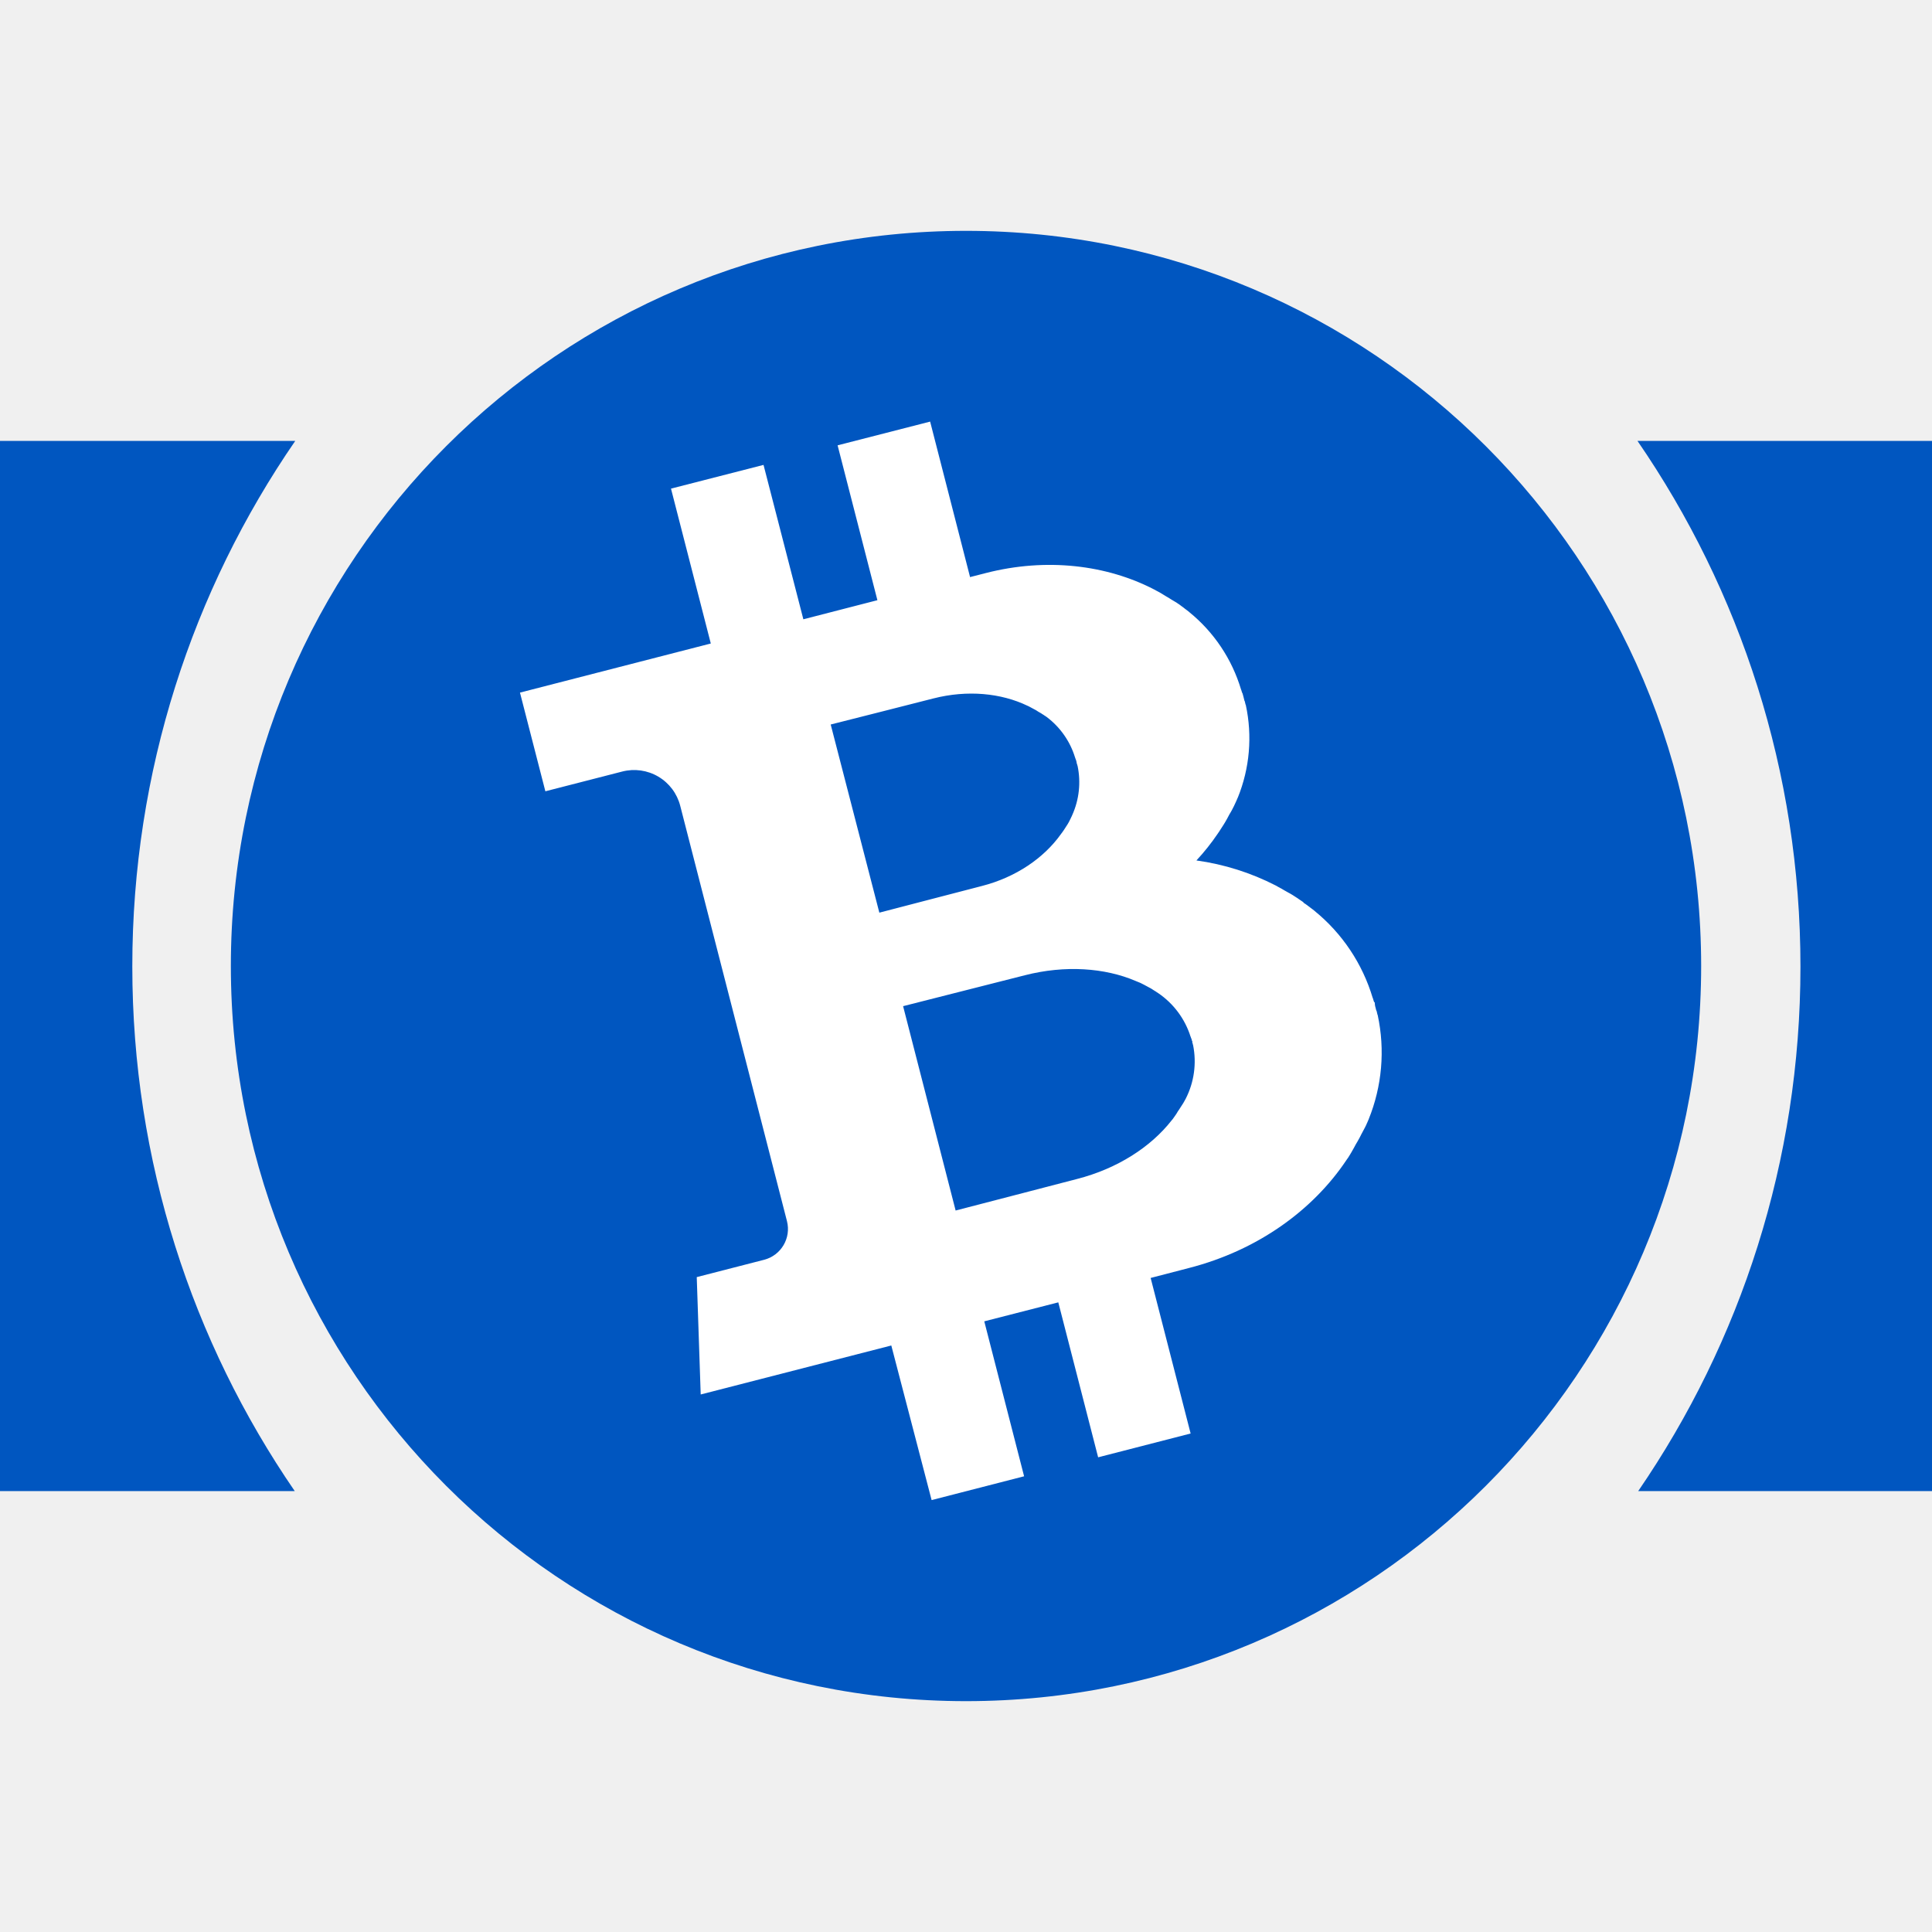
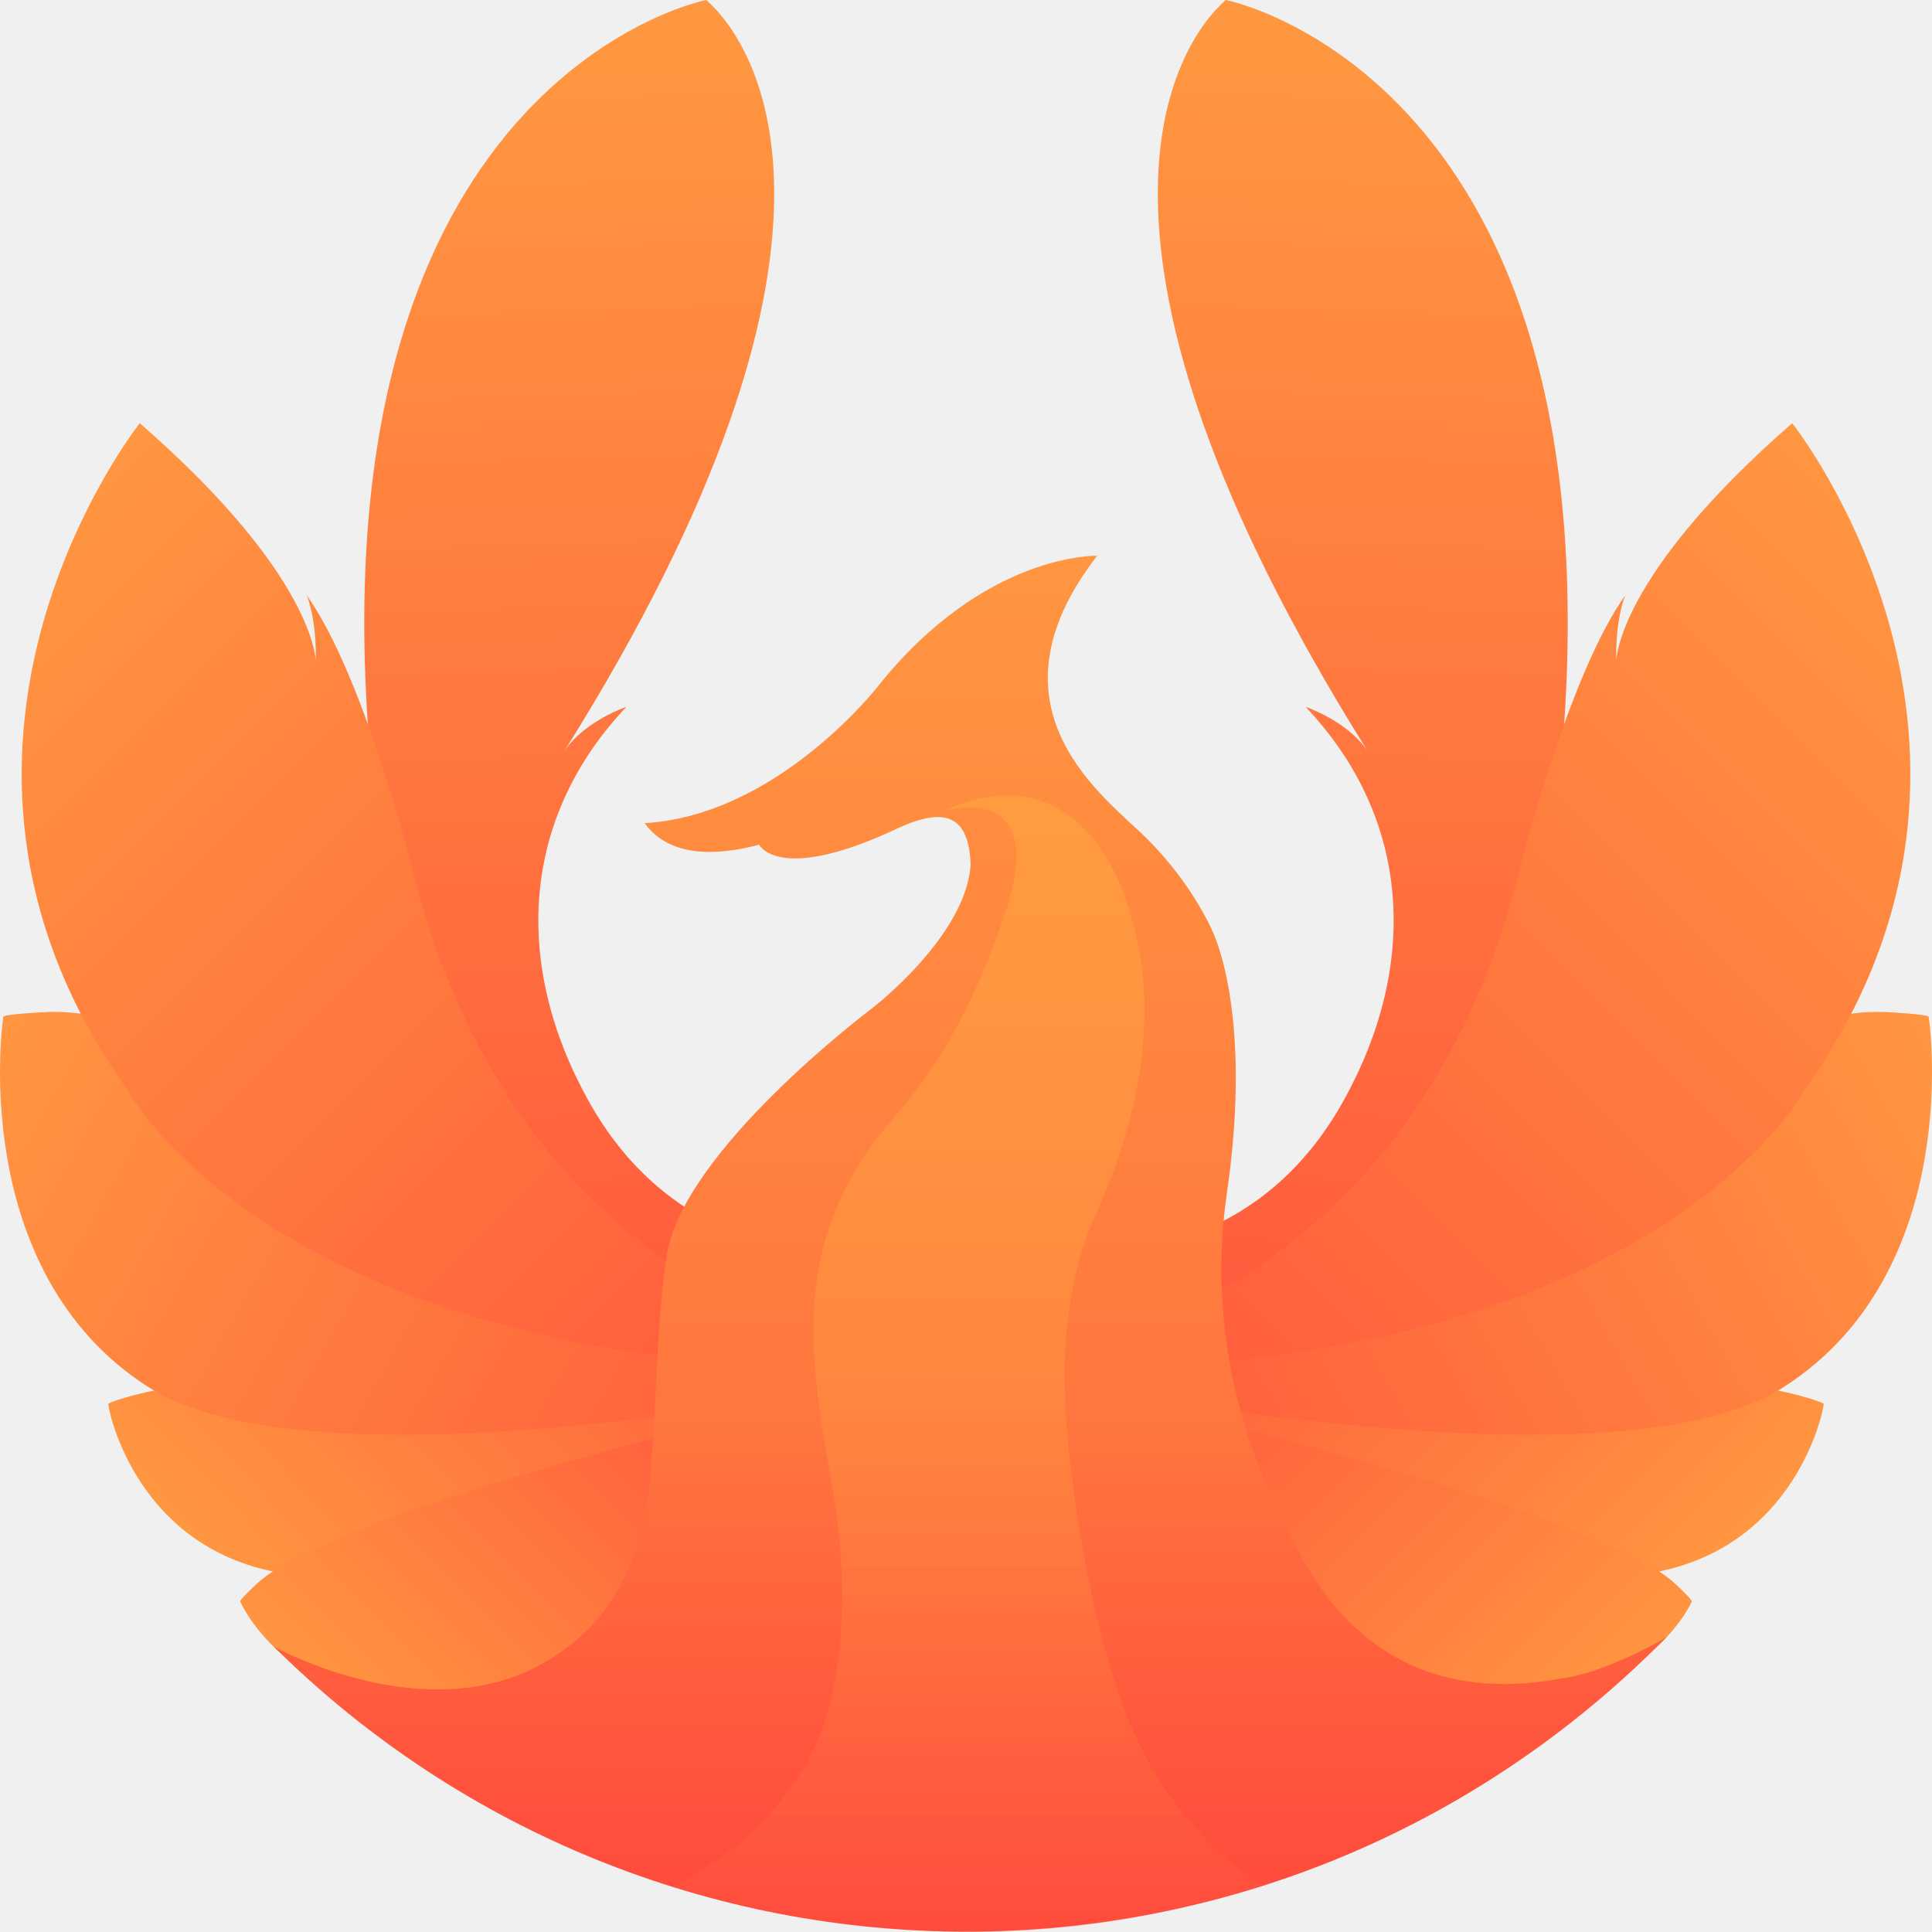
- <svg xmlns="http://www.w3.org/2000/svg" id="Layer_1" data-name="Layer 1" viewBox="0 0 512 512" version="1.1" width="512" height="512">
-   <defs id="defs100">
-     <style id="style98">.cls-1{fill:#0056C0;}.cls-2{fill:#fff;}</style>
+ <svg xmlns="http://www.w3.org/2000/svg" width="1024" height="1024" viewBox="0 0 1024 1024" fill="none">
+   <path d="M966.582 744.079C966.136 743.127 944.724 735.485 909.912 732.224C872.1 728.685 526.989 725.305 520.343 725.246C520.343 725.246 788.442 846.121 871.376 834.304C952.856 822.694 967.039 745.054 966.582 744.079Z" fill="url(#paint0_linear_90_705)" />
+   <path d="M975.45 538.695C970.086 540.791 939.088 562.93 921.04 574.739C887.7 596.556 851.924 614.466 815.429 630.19C672.998 691.57 520.321 724.561 520.321 724.561C520.321 724.561 847.792 797.595 945.282 735.249C1042.06 673.332 1022.45 539.396 1022.23 538.87C1021.68 537.565 1000.64 536.433 998.547 536.372C993.54 536.213 981.168 536.457 975.45 538.695Z" fill="url(#paint1_linear_90_705)" />
+   <path d="M823.997 435.929C872.614 43.203 649.683 0.01 649.673 0C622.573 23.789 555.792 128.236 724.821 397.983C713.835 381.906 691.991 374.646 691.991 374.646C748.32 434.143 752.051 511.913 711.878 583.817C671.706 655.722 599.935 675.976 520.386 659.476L520.362 725.858C808.969 687.966 823.997 435.929 823.997 435.929Z" fill="url(#paint2_linear_90_705)" />
+   <path d="M520.332 724.932C520.332 724.932 744.709 715.145 806.645 456.075C806.645 456.075 831.783 357.044 861.448 315.487C861.448 315.487 856.094 327.73 856.673 350.345C856.673 350.345 856.545 305.656 949.906 224.309C949.906 224.309 1086.12 395.495 956.72 577.311C956.73 577.311 871.976 738.097 520.332 724.932Z" fill="url(#paint3_linear_90_705)" />
+   <path d="M878.82 832.508C869.196 826.258 857.921 821.512 847.923 817.096C835.376 811.544 822.539 806.644 809.62 802.028C778.657 790.96 747.12 781.506 715.476 772.603C683.43 763.59 651.2 755.235 618.874 747.281C594.281 741.231 569.633 735.416 544.928 729.836C536.125 727.848 529.176 727.439 520.352 725.558C520.352 725.558 679.616 873.835 780.144 894.355C867.43 912.173 896.62 849.653 896.678 848.774C896.739 847.9 893.221 844.567 889.333 840.762C886.107 837.674 882.585 834.91 878.82 832.508Z" fill="url(#paint4_linear_90_705)" />
+   <path d="M57.418 744.079C57.864 743.127 79.276 735.485 114.088 732.224C151.9 728.685 497.011 725.305 503.657 725.246C503.657 725.246 235.558 846.121 152.624 834.304C71.144 822.694 56.961 745.054 57.418 744.079Z" fill="url(#paint5_linear_90_705)" />
+   <path d="M48.55 538.695C53.914 540.791 84.911 562.93 102.96 574.739C136.3 596.556 172.076 614.466 208.571 630.19C351.002 691.57 503.679 724.561 503.679 724.561C503.679 724.561 176.208 797.595 78.718 735.249C-18.063 673.332 1.553 539.396 1.774 538.87C2.32 537.565 23.36 536.433 25.453 536.372C30.46 536.213 42.832 536.457 48.55 538.695Z" fill="url(#paint6_linear_90_705)" />
+   <path d="M200.003 435.929C151.386 43.203 374.317 0.01 374.327 0C401.427 23.789 468.208 128.236 299.179 397.983C310.165 381.906 332.009 374.646 332.009 374.646C275.68 434.143 271.949 511.913 312.122 583.817C352.294 655.722 424.065 675.976 503.614 659.476L503.638 725.858C215.031 687.966 200.003 435.929 200.003 435.929Z" fill="url(#paint7_linear_90_705)" />
+   <path d="M503.667 724.932C503.667 724.932 279.291 715.145 217.354 456.075C217.354 456.075 192.217 357.044 162.552 315.487C162.552 315.487 167.906 327.73 167.327 350.345C167.327 350.345 167.455 305.656 74.094 224.309C74.094 224.309 -62.124 395.495 67.28 577.311C67.27 577.311 152.024 738.097 503.667 724.932Z" fill="url(#paint8_linear_90_705)" />
+   <path d="M145.18 832.508C154.803 826.258 166.079 821.512 176.077 817.095C188.624 811.544 201.461 806.644 214.38 802.028C245.343 790.96 276.88 781.506 308.523 772.603C340.57 763.59 372.8 755.235 405.126 747.281C429.719 741.231 454.367 735.416 479.071 729.836C487.874 727.848 494.824 727.439 503.648 725.558C503.648 725.558 345.478 876.764 244.95 897.284C157.666 915.101 127.38 849.653 127.321 848.774C127.26 847.9 130.779 844.567 134.667 840.762C137.893 837.674 141.414 834.91 145.18 832.508Z" fill="url(#paint9_linear_90_705)" />
+   <path d="M402.335 447.696C402.396 447.68 412.402 468.785 475.441 439.211C501.253 427.099 513.484 432.602 514.451 458.086C512.276 496.087 462.177 534.453 462.177 534.453C462.177 534.453 361.074 610.127 353.171 666.46C347.594 706.097 348.024 746.181 344.339 785.951C341.181 819.965 328.424 852.975 299.861 873.691C298.905 874.433 297.925 875.174 296.916 875.862C296.677 876.046 296.438 876.205 296.146 876.394C296.069 876.471 295.979 876.532 295.881 876.577C290.511 880.183 284.86 883.351 278.984 886.051C219.5 912.377 149.996 875.286 145.195 872.825C346.811 1072.6 676.626 1077.45 883.422 867.622C883.422 867.622 862.927 879.933 842.081 886.362C836.988 887.924 831.844 889.141 826.99 889.75L826.83 889.776C779.594 898.296 714.544 892.412 677.572 799.381C677.572 799.381 636.249 728.961 650.305 632.156C664.36 535.352 642.402 493.084 642.402 493.084C642.402 493.084 632.438 469.138 608.108 444.691C586.647 423.126 518.387 376.176 581.529 294.566C581.529 294.566 521.698 292.698 464.952 364.226C464.91 364.136 412.15 432.167 341.68 436.288C349.873 447.608 366.605 457.14 402.335 447.696Z" fill="url(#paint10_linear_90_705)" />
+   <path d="M668.843 999.637C620.579 1014.69 570.74 1023.71 520.19 1023.99C466.222 1024.31 407.877 1015.57 356.899 1000.08C356.899 1000.08 371.669 992.109 385.08 982.009C412.909 961.045 433.814 932.635 441.249 897.507C449.08 860.549 447.227 821.634 440.535 784.652C429.634 724.452 421.46 670.713 456.115 615.703C465.032 601.512 476.405 589.839 486.459 576.656C505.534 551.692 519.502 521.194 530.084 491.782C536.115 474.999 548.389 439.183 524.739 429.784C516.881 426.635 504.474 427.658 496.803 431.346C577.265 392.326 598.838 483.709 598.838 483.709C615.717 536.099 602.991 594.471 580.929 643.313C557.561 695.041 563.124 753.441 571.749 807.976C576.617 838.737 583.309 869.868 593.548 899.333C605.822 936.236 626.325 963.237 646.799 982.484C653.847 989.117 660.951 994.036 668.843 999.637Z" fill="url(#paint11_linear_90_705)" />
+   <defs>
+     <linearGradient id="paint0_linear_90_705" x1="626.121" y1="616.871" x2="878.709" y2="860.73" gradientUnits="userSpaceOnUse">
+       <stop stop-color="#FF553D" />
+       <stop offset="1" stop-color="#FF9640" />
+     </linearGradient>
+     <linearGradient id="paint1_linear_90_705" x1="573.194" y1="823.055" x2="1036.52" y2="563.999" gradientUnits="userSpaceOnUse">
+       <stop stop-color="#FF553D" />
+       <stop offset="1" stop-color="#FF9640" />
+     </linearGradient>
+     <linearGradient id="paint2_linear_90_705" x1="665.122" y1="765.01" x2="688.776" y2="35.556" gradientUnits="userSpaceOnUse">
+       <stop stop-color="#FF553D" />
+       <stop offset="1" stop-color="#FF9640" />
+     </linearGradient>
+     <linearGradient id="paint3_linear_90_705" x1="571.762" y1="783.964" x2="1041.04" y2="315.571" gradientUnits="userSpaceOnUse">
+       <stop stop-color="#FF553D" />
+       <stop offset="1" stop-color="#FF9640" />
+     </linearGradient>
+     <linearGradient id="paint4_linear_90_705" x1="582.005" y1="660.442" x2="838.882" y2="917.484" gradientUnits="userSpaceOnUse">
+       <stop stop-color="#FF553D" />
+       <stop offset="0.4" stop-color="#FF693E" />
+       <stop offset="1" stop-color="#FF9640" />
+     </linearGradient>
+     <linearGradient id="paint5_linear_90_705" x1="397.879" y1="616.871" x2="145.29" y2="860.73" gradientUnits="userSpaceOnUse">
+       <stop stop-color="#FF553D" />
+       <stop offset="1" stop-color="#FF9640" />
+     </linearGradient>
+     <linearGradient id="paint6_linear_90_705" x1="450.806" y1="823.055" x2="-12.524" y2="563.999" gradientUnits="userSpaceOnUse">
+       <stop stop-color="#FF563D" />
+       <stop offset="1" stop-color="#FF9640" />
+     </linearGradient>
+     <linearGradient id="paint7_linear_90_705" x1="358.878" y1="765.01" x2="335.224" y2="35.556" gradientUnits="userSpaceOnUse">
+       <stop stop-color="#FF553D" />
+       <stop offset="1" stop-color="#FF9640" />
+     </linearGradient>
+     <linearGradient id="paint8_linear_90_705" x1="452.238" y1="783.964" x2="-17.039" y2="315.571" gradientUnits="userSpaceOnUse">
+       <stop stop-color="#FF553D" />
+       <stop offset="1" stop-color="#FF9640" />
+     </linearGradient>
+     <linearGradient id="paint9_linear_90_705" x1="441.995" y1="660.442" x2="185.117" y2="917.484" gradientUnits="userSpaceOnUse">
+       <stop stop-color="#FF553D" />
+       <stop offset="0.4" stop-color="#FF643E" />
+       <stop offset="1" stop-color="#FF9640" />
+     </linearGradient>
+     <linearGradient id="paint10_linear_90_705" x1="514.985" y1="1024" x2="514.985" y2="293.046" gradientUnits="userSpaceOnUse">
+       <stop stop-color="#FF483C" />
+       <stop offset="0.13" stop-color="#FF553D" />
+       <stop offset="0.37" stop-color="#FF763E" />
+       <stop offset="1" stop-color="#FF9640" />
+     </linearGradient>
+     <linearGradient id="paint11_linear_90_705" x1="515.864" y1="1024" x2="515.864" y2="421.652" gradientUnits="userSpaceOnUse">
+       <stop stop-color="#FF553D" stop-opacity="0.22" />
+       <stop offset="0.04" stop-color="#FF623E" stop-opacity="0.22" />
+       <stop offset="0.16" stop-color="#FF843F" stop-opacity="0.22" />
+       <stop offset="0.28" stop-color="#FFA041" stop-opacity="0.22" />
+       <stop offset="0.42" stop-color="#FFB542" stop-opacity="0.22" />
+       <stop offset="0.57" stop-color="#FFC442" stop-opacity="0.22" />
+       <stop offset="0.74" stop-color="#FFCD43" stop-opacity="0.22" />
+       <stop offset="1" stop-color="#FFD043" stop-opacity="0.22" />
+     </linearGradient>
  </defs>
-   <g id="g3129">
-     <path style="display:inline;fill:#0056c0;stroke-width:0.678" d="m 433.953,116.852 c 27.24,39.615 43.186,87.61 43.186,139.314 0,51.581 -15.871,99.442 -42.992,138.982 H 512 V 116.852 Z" id="path104" />
-     <path style="display:inline;fill:#0056c0;stroke-width:0.678" d="M 0,116.852 V 395.148 H 78.105 C 50.954,355.595 35.062,307.709 35.062,256.1 c 0,-51.695 15.943,-99.657 43.176,-139.248 z" id="path106" />
-     <circle class="cls-1" cx="256.002" cy="256" r="194.822" id="circle108" style="display:inline;fill:#0056c0;stroke-width:0.656" />
-     <path class="cls-2" d="m 364.222,265.624 -0.128,-0.238 -0.022,-0.039 c -0.078,-0.24 -0.136,-0.49 -0.224,-0.75 l -0.009,-0.02 -0.009,-0.021 -0.009,-0.02 -0.009,-0.021 -0.009,-0.02 -0.009,-0.02 -0.022,-0.04 a 47.066,47.066 0 0 0 -15.388,-23.025 l -0.009,-0.02 c -0.217,-0.165 -0.444,-0.35 -0.661,-0.515 l -0.3,-0.223 -0.216,-0.165 -0.093,-0.078 -0.206,-0.145 -0.093,-0.078 -0.206,-0.145 -0.093,-0.078 -0.216,-0.165 -0.113,-0.068 -0.217,-0.164 -0.113,-0.068 -0.233,-0.155 -0.113,-0.068 -0.137,-0.208 -0.123,-0.087 -0.233,-0.155 -0.123,-0.087 -0.237,-0.155 -0.123,-0.087 -0.233,-0.155 -0.123,-0.087 -0.248,-0.174 -0.123,-0.087 -0.267,-0.164 -0.123,-0.087 -0.267,-0.164 -0.123,-0.087 -0.267,-0.164 -0.123,-0.087 -0.267,-0.164 -0.144,-0.078 -0.267,-0.164 -0.144,-0.077 -0.287,-0.155 -0.144,-0.077 -0.298,-0.172 -0.144,-0.078 -0.298,-0.172 -0.144,-0.077 -0.298,-0.172 -0.155,-0.096 -0.298,-0.172 -0.155,-0.096 -0.317,-0.162 -0.155,-0.096 -0.317,-0.162 -0.215,-0.115 -0.009,-0.021 c -0.155,-0.096 -0.317,-0.162 -0.472,-0.258 a 65.697,65.697 0 0 0 -21.038,-6.647 58.823,58.823 0 0 0 5.636,-7.079 l 0.27,-0.401 0.02,-0.009 0.125,-0.196 0.164,-0.267 0.087,-0.123 0.164,-0.267 0.087,-0.123 0.164,-0.267 0.087,-0.123 0.164,-0.267 0.087,-0.123 0.164,-0.267 0.086,-0.123 0.144,-0.257 0.087,-0.123 0.144,-0.257 0.068,-0.113 0.144,-0.257 0.068,-0.113 0.144,-0.257 0.067,-0.113 0.123,-0.246 0.067,-0.113 0.123,-0.246 0.068,-0.113 0.123,-0.246 0.067,-0.113 0.133,-0.226 0.068,-0.113 0.134,-0.226 0.068,-0.113 0.115,-0.215 0.068,-0.113 0.115,-0.215 0.048,-0.102 0.115,-0.215 0.048,-0.103 0.115,-0.215 0.048,-0.103 0.115,-0.215 0.048,-0.103 0.095,-0.205 0.047,-0.103 0.095,-0.205 0.048,-0.102 0.095,-0.205 0.048,-0.102 0.104,-0.233 0.142,-0.31 c 0.104,-0.233 0.188,-0.459 0.292,-0.695 l 0.02,-0.009 a 41.802,41.802 0 0 0 2.124,-24.543 l -0.009,-0.02 -0.022,-0.04 -0.009,-0.02 -0.009,-0.02 -0.009,-0.02 -0.009,-0.02 -0.009,-0.02 -0.009,-0.021 c -0.048,-0.233 -0.095,-0.461 -0.161,-0.681 v -0.05 l -0.009,-0.02 -0.009,-0.02 -0.009,-0.021 0.009,0.021 -0.096,-0.178 c -0.07,-0.32 -0.14,-0.641 -0.241,-0.971 -0.07,-0.32 -0.171,-0.65 -0.261,-0.961 l -0.117,-0.218 -0.022,-0.039 c -0.068,-0.22 -0.134,-0.44 -0.202,-0.66 l -0.009,-0.02 -0.009,-0.02 -0.009,-0.02 -0.009,-0.02 -0.009,-0.02 -0.009,-0.021 -0.009,-0.02 A 41.812,41.812 0 0 0 315.187,162.231 l -0.009,-0.021 c -0.186,-0.155 -0.393,-0.301 -0.579,-0.456 l -0.258,-0.194 -0.206,-0.145 -0.093,-0.077 -0.175,-0.136 -0.093,-0.078 -0.175,-0.136 -0.093,-0.078 -0.196,-0.125 -0.093,-0.078 -0.206,-0.145 -0.093,-0.078 -0.206,-0.145 -0.093,-0.078 -0.206,-0.145 -0.113,-0.068 -0.206,-0.145 -0.113,-0.068 -0.206,-0.145 -0.113,-0.068 -0.226,-0.134 -0.113,-0.068 -0.226,-0.134 -0.113,-0.068 -0.226,-0.134 -0.113,-0.068 -0.226,-0.134 -0.113,-0.068 -0.237,-0.155 -0.113,-0.068 -0.237,-0.155 -0.113,-0.068 -0.257,-0.144 -0.113,-0.068 -0.256,-0.144 -0.123,-0.087 -0.257,-0.144 -0.123,-0.087 -0.256,-0.144 -0.123,-0.087 -0.267,-0.164 -0.144,-0.077 -0.267,-0.164 -0.144,-0.078 -0.287,-0.155 -0.144,-0.078 -0.287,-0.155 -0.205,-0.095 -0.009,-0.02 -0.431,-0.233 c -12.582,-6.54 -28.568,-8.508 -44.651,-4.382 l -4.184,1.074 -10.582,-41.207 -24.522,6.286 10.547,41.044 -19.623,5.058 -10.554,-40.913 -24.522,6.286 10.547,41.044 -50.571,13.013 6.729,26.152 20.377,-5.234 a 12.61,12.61 0 0 1 15.365,9.088 v 0 l 28.284,110.053 a 8.425,8.425 0 0 1 -6.053,10.248 l -17.855,4.593 1.049,31.103 50.511,-12.981 10.683,40.969 24.51,-6.307 -10.554,-41.064 19.616,-5.029 10.558,41.063 24.51,-6.307 -10.594,-41.224 c 4.153,-1.086 7.726,-2.008 10.198,-2.648 18.125,-4.662 32.782,-15.288 41.651,-28.538 l 0.3,-0.442 0.021,-0.009 0.145,-0.206 0.192,-0.31 0.096,-0.155 0.192,-0.31 0.096,-0.155 0.172,-0.298 0.096,-0.155 0.172,-0.298 0.077,-0.144 0.172,-0.298 0.078,-0.144 0.172,-0.298 0.077,-0.144 0.155,-0.287 0.078,-0.144 0.155,-0.287 0.077,-0.144 0.164,-0.267 0.078,-0.144 0.164,-0.267 0.078,-0.144 0.144,-0.257 0.078,-0.144 0.144,-0.256 0.078,-0.144 0.144,-0.256 0.057,-0.133 0.144,-0.256 0.057,-0.133 0.123,-0.246 0.068,-0.113 0.123,-0.246 0.067,-0.113 0.123,-0.246 0.068,-0.113 0.123,-0.246 0.067,-0.113 0.123,-0.246 0.068,-0.113 0.123,-0.246 0.068,-0.113 0.104,-0.233 0.068,-0.113 0.104,-0.233 0.048,-0.102 0.113,-0.265 0.155,-0.338 c 0.113,-0.265 0.233,-0.511 0.33,-0.767 l 0.008,-0.03 a 47.117,47.117 0 0 0 2.396,-27.606 l -0.009,-0.02 -0.009,-0.02 -0.009,-0.02 -0.009,-0.02 -0.009,-0.02 -0.009,-0.02 -0.009,-0.02 -0.009,-0.02 c -0.058,-0.251 -0.116,-0.501 -0.174,-0.751 v -0.051 l -0.009,-0.021 -0.009,-0.02 -0.009,-0.021 -0.009,-0.02 -0.009,-0.021 -0.009,-0.02 -0.009,-0.02 -0.009,-0.021 -0.009,-0.02 -0.009,-0.021 -0.009,-0.02 -0.009,-0.02 -0.009,-0.02 -0.043,-0.078 c -0.092,-0.36 -0.163,-0.731 -0.275,-1.081 -0.037,-0.209 -0.089,-0.591 -0.112,-1.01 z m -144.077,-73.622 c 4.184,-1.074 21.481,-5.418 27.185,-6.901 9.068,-2.321 18.004,-1.42 24.98,1.94 l 0.233,0.104 v 0 l 0.102,0.048 0.144,0.078 0.071,0.038 0.144,0.077 0.071,0.038 0.144,0.077 0.071,0.038 0.144,0.077 0.071,0.038 0.144,0.078 0.072,0.038 0.144,0.077 0.071,0.038 0.144,0.077 0.071,0.038 0.144,0.077 0.072,0.038 0.144,0.078 0.071,0.038 0.123,0.087 0.071,0.038 0.123,0.087 0.071,0.038 0.123,0.087 0.071,0.038 0.113,0.068 0.071,0.038 0.113,0.068 0.071,0.038 0.113,0.068 0.071,0.038 0.113,0.068 0.071,0.038 0.113,0.068 0.052,0.049 0.113,0.068 0.041,0.029 0.113,0.068 0.041,0.029 0.113,0.067 0.041,0.028 0.113,0.068 0.041,0.029 0.093,0.077 0.041,0.028 0.113,0.067 0.155,0.096 c 0.113,0.068 0.216,0.165 0.33,0.233 v 0 a 21.147,21.147 0 0 1 7.495,10.737 v 0 l 0.032,0.06 c 0.034,0.11 0.078,0.24 0.111,0.35 l 0.009,0.02 0.065,0.119 c 0.046,0.18 0.101,0.33 0.147,0.51 a 3.068,3.068 0 0 1 0.098,0.562 l 0.064,0.119 0.009,0.021 a 1.707,1.707 0 0 0 0.092,0.36 l 0.032,0.06 v 0 a 21.217,21.217 0 0 1 -1.397,13.012 v 0 l -0.161,0.368 -0.085,0.174 -0.067,0.113 -0.019,0.061 -0.047,0.103 -0.019,0.061 -0.068,0.113 -0.019,0.061 -0.068,0.113 -0.019,0.061 -0.068,0.113 -0.018,0.061 -0.068,0.113 -0.019,0.061 -0.067,0.113 -0.018,0.061 -0.068,0.113 -0.038,0.072 -0.068,0.113 -0.038,0.072 -0.068,0.113 -0.038,0.071 -0.068,0.113 -0.038,0.071 -0.087,0.123 -0.038,0.071 -0.087,0.123 -0.038,0.071 -0.087,0.123 -0.038,0.071 -0.087,0.123 -0.038,0.072 -0.087,0.123 -0.038,0.071 -0.087,0.123 -0.038,0.072 -0.087,0.123 -0.038,0.071 -0.087,0.123 -0.038,0.072 -0.107,0.134 -0.038,0.072 -0.107,0.134 -0.038,0.072 -0.107,0.134 -0.038,0.072 -0.107,0.134 -0.077,0.093 v 0 l -0.145,0.206 c -4.509,6.318 -11.9,11.423 -20.967,13.744 -5.715,1.464 -22.97,5.988 -27.15,7.062 z m 95.848,84.372 0.065,0.119 0.009,0.02 c 0.024,0.14 0.058,0.251 0.082,0.388 v 0 l 0.009,0.02 v 0 l 0.009,0.02 0.009,0.02 0.009,0.02 v 0 a 21.796,21.796 0 0 1 -1.972,14.22 v 0 l -0.22,0.4 -0.106,0.185 -0.078,0.144 -0.038,0.072 -0.068,0.113 -0.038,0.071 -0.068,0.113 -0.038,0.072 -0.087,0.123 -0.038,0.071 -0.087,0.123 -0.038,0.071 -0.087,0.123 -0.038,0.071 -0.087,0.123 -0.038,0.071 -0.086,0.123 -0.038,0.071 -0.087,0.123 -0.038,0.071 -0.087,0.123 -0.038,0.072 -0.087,0.123 -0.038,0.071 -0.087,0.123 -0.038,0.072 -0.107,0.134 -0.038,0.071 -0.107,0.134 -0.038,0.071 -0.096,0.155 -0.038,0.071 -0.096,0.155 -0.038,0.072 -0.096,0.155 -0.058,0.082 -0.096,0.155 -0.058,0.082 -0.116,0.165 -0.058,0.082 -0.116,0.165 -0.058,0.082 -0.116,0.165 -0.058,0.082 -0.117,0.165 -0.058,0.082 -0.116,0.164 -0.098,0.104 v 0 l -0.185,0.227 c -5.476,6.994 -14.31,12.746 -25.038,15.5 -6.766,1.747 -27.21,7.094 -32.184,8.363 l -13.92,-54.157 c 4.967,-1.29 25.465,-6.436 32.23,-8.183 10.729,-2.754 21.263,-1.973 29.404,1.504 l 0.265,0.113 v 0 l 0.133,0.057 0.194,0.077 0.092,0.027 0.174,0.085 0.091,0.027 0.174,0.085 0.092,0.027 0.174,0.085 0.071,0.038 0.174,0.085 0.071,0.038 0.174,0.085 0.071,0.038 0.174,0.085 0.071,0.038 0.144,0.078 0.071,0.038 0.144,0.078 0.071,0.038 0.144,0.077 0.071,0.038 0.144,0.078 0.071,0.038 0.144,0.078 0.071,0.038 0.144,0.077 0.071,0.038 0.144,0.078 0.071,0.038 0.144,0.078 0.071,0.038 0.144,0.077 0.071,0.038 0.123,0.087 0.071,0.038 0.123,0.087 0.071,0.038 0.123,0.087 0.071,0.038 0.123,0.087 0.072,0.038 0.123,0.087 0.071,0.038 0.113,0.068 0.071,0.038 0.123,0.087 0.165,0.116 c 0.123,0.087 0.267,0.164 0.388,0.251 v 0 a 21.862,21.862 0 0 1 8.577,11.512 v 0 l 0.043,0.078 c 0.044,0.13 0.078,0.24 0.122,0.369 l 0.009,0.021 0.065,0.119 c 0.046,0.18 0.092,0.36 0.148,0.56 0.1,0.044 0.116,0.265 0.085,0.539 z" id="path110" style="display:inline;fill:#ffffff;stroke-width:0.776" />
-   </g>
</svg>
